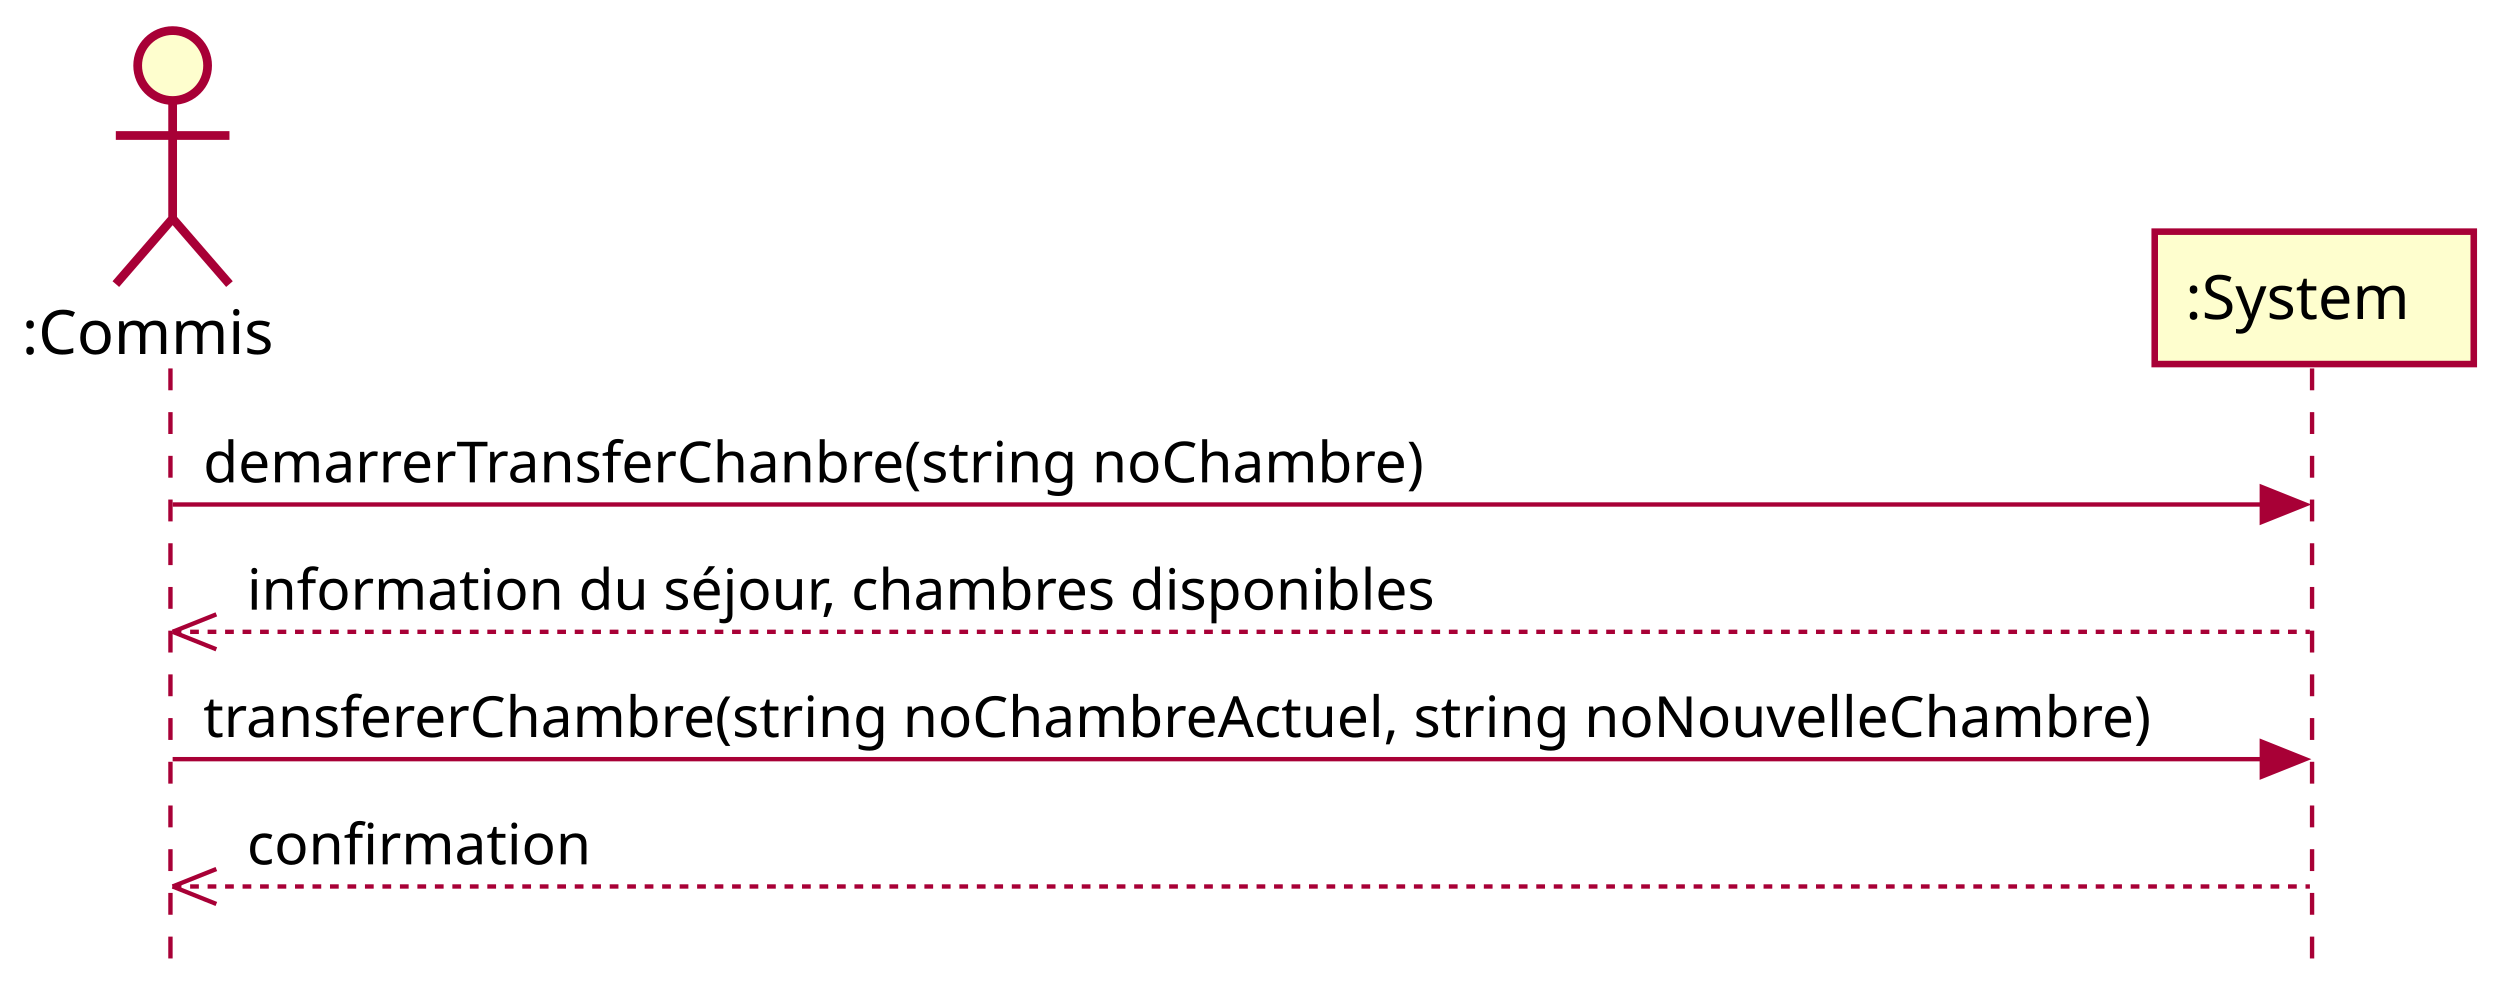
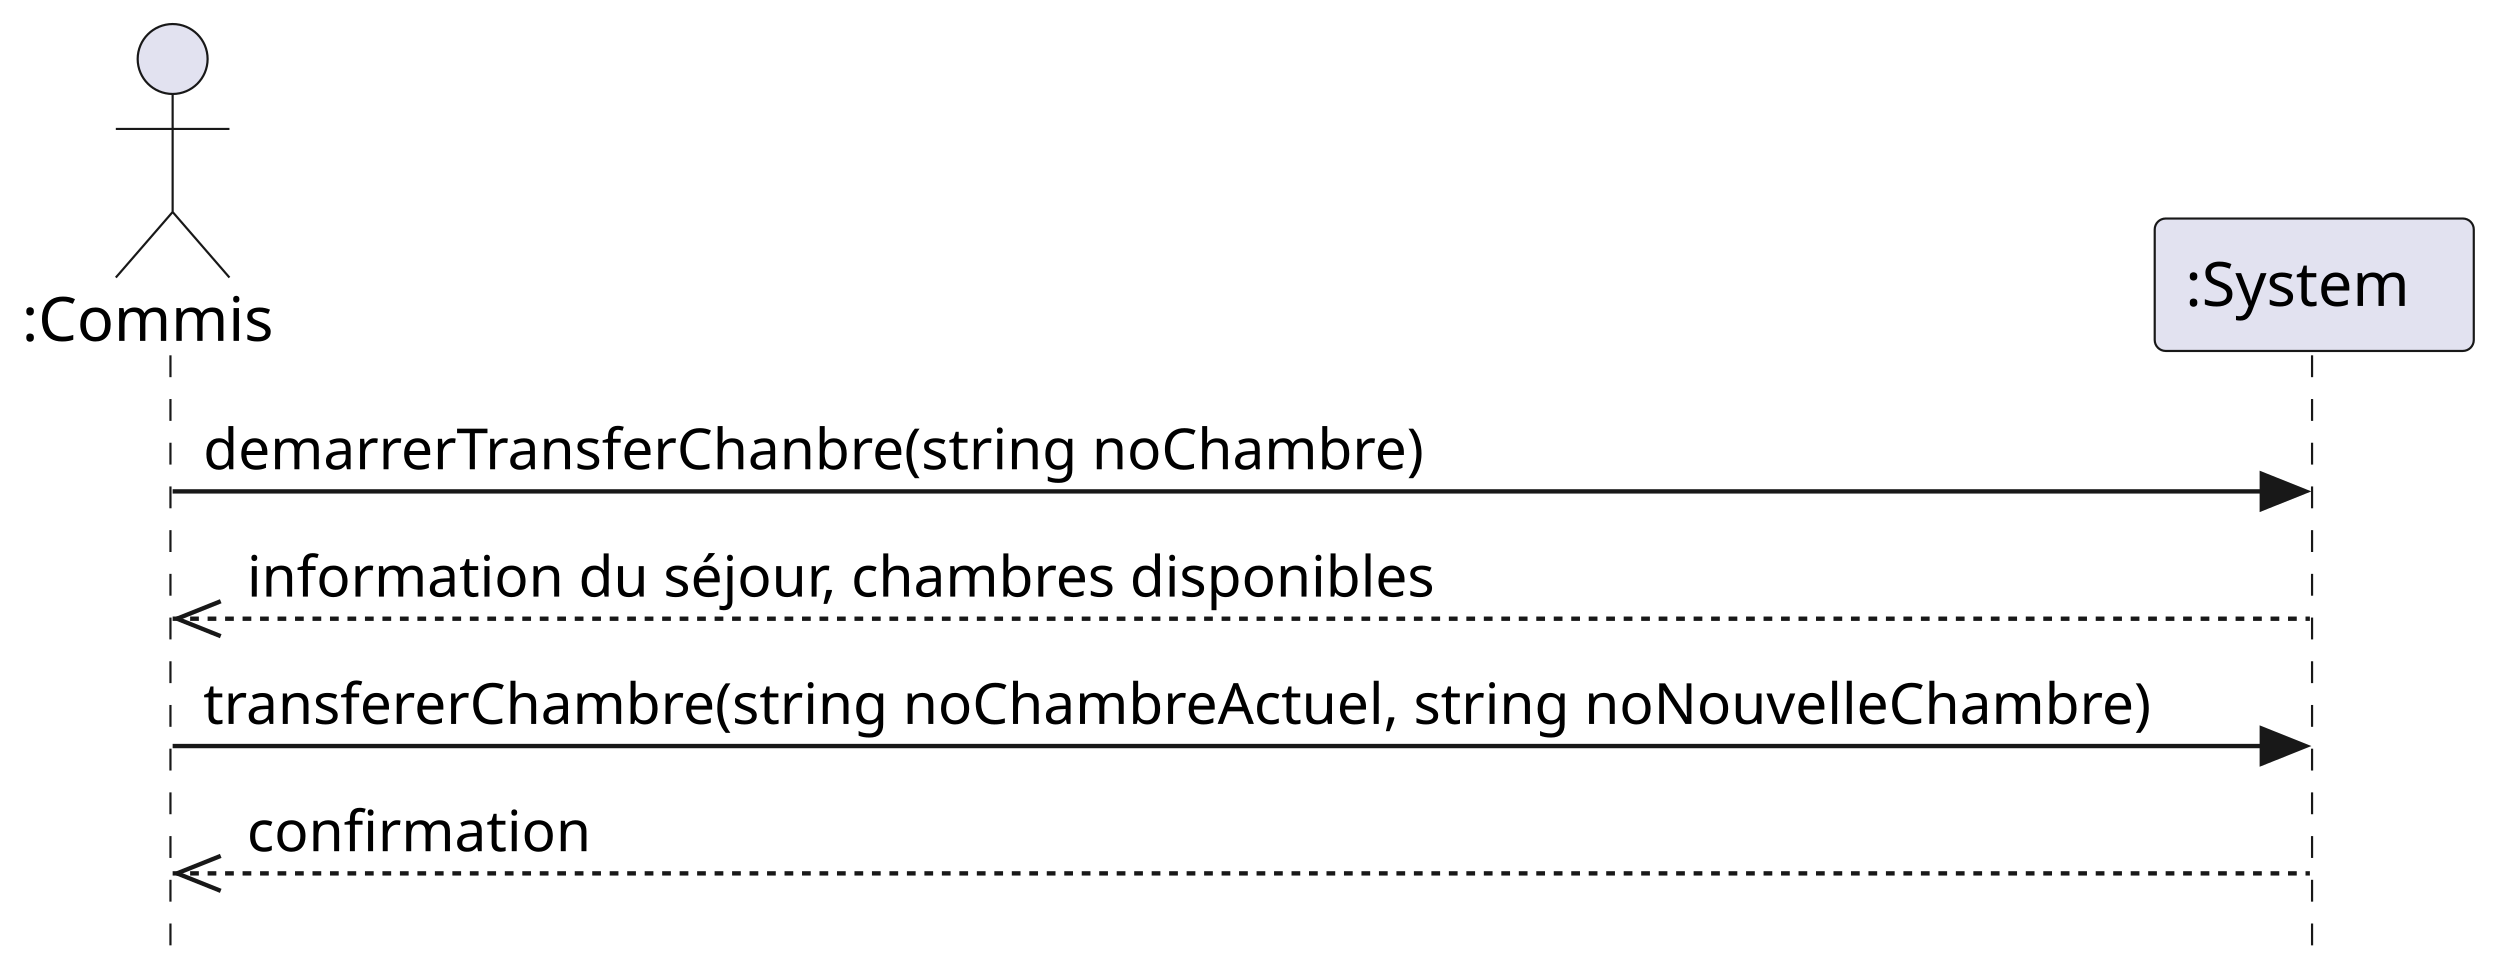
- <svg xmlns="http://www.w3.org/2000/svg" contentScriptType="application/ecmascript" contentStyleType="text/css" height="227px" preserveAspectRatio="none" style="width:572px;height:227px;" version="1.1" viewBox="0 0 572 227" width="572px" zoomAndPan="magnify">
+ <svg xmlns="http://www.w3.org/2000/svg" contentStyleType="text/css" height="224px" preserveAspectRatio="none" style="width:572px;height:224px;background:#FFFFFF;" version="1.1" viewBox="0 0 572 224" width="572px" zoomAndPan="magnify">
  <defs />
  <g>
-     <line style="stroke:#A80036;stroke-width:1.0;stroke-dasharray:5.0,5.0;" x1="39" x2="39" y1="84.297" y2="220.828" />
-     <line style="stroke:#A80036;stroke-width:1.0;stroke-dasharray:5.0,5.0;" x1="529" x2="529" y1="84.297" y2="220.828" />
-     <text fill="#000000" font-family="sans-serif" font-size="14" lengthAdjust="spacing" textLength="63" x="5" y="80.995">:Commis</text>
-     <ellipse cx="39.5" cy="15" fill="#FEFECE" rx="8" ry="8" style="stroke:#A80036;stroke-width:2.0;" />
-     <path d="M39.5,23 L39.5,50 M26.5,31 L52.5,31 M39.5,50 L26.5,65 M39.5,50 L52.5,65 " fill="none" style="stroke:#A80036;stroke-width:2.0;" />
-     <rect fill="#FEFECE" height="30.297" style="stroke:#A80036;stroke-width:1.5;" width="73" x="493" y="53" />
-     <text fill="#000000" font-family="sans-serif" font-size="14" lengthAdjust="spacing" textLength="59" x="500" y="72.995">:System</text>
-     <polygon fill="#A80036" points="517.5,111.43,527.5,115.43,517.5,119.43" style="stroke:#A80036;stroke-width:1.0;" />
-     <line style="stroke:#A80036;stroke-width:1.0;" x1="39.5" x2="523.5" y1="115.43" y2="115.43" />
-     <text fill="#000000" font-family="sans-serif" font-size="13" lengthAdjust="spacing" textLength="293" x="46.5" y="110.364">demarrerTransferChanbre(string noChambre)</text>
-     <line style="stroke:#A80036;stroke-width:1.0;" x1="39.5" x2="49.5" y1="144.562" y2="140.562" />
-     <line style="stroke:#A80036;stroke-width:1.0;" x1="39.5" x2="49.5" y1="144.562" y2="148.562" />
-     <line style="stroke:#A80036;stroke-width:1.0;stroke-dasharray:2.0,2.0;" x1="39.5" x2="528.5" y1="144.562" y2="144.562" />
-     <text fill="#000000" font-family="sans-serif" font-size="13" lengthAdjust="spacing" textLength="284" x="56.5" y="139.497">information du séjour, chambres disponibles</text>
-     <polygon fill="#A80036" points="517.5,169.695,527.5,173.695,517.5,177.695" style="stroke:#A80036;stroke-width:1.0;" />
-     <line style="stroke:#A80036;stroke-width:1.0;" x1="39.5" x2="523.5" y1="173.695" y2="173.695" />
-     <text fill="#000000" font-family="sans-serif" font-size="13" lengthAdjust="spacing" textLength="466" x="46.5" y="168.629">transfererChambre(string noChambreActuel, string noNouvelleChambre)</text>
-     <line style="stroke:#A80036;stroke-width:1.0;" x1="39.5" x2="49.5" y1="202.828" y2="198.828" />
-     <line style="stroke:#A80036;stroke-width:1.0;" x1="39.5" x2="49.5" y1="202.828" y2="206.828" />
-     <line style="stroke:#A80036;stroke-width:1.0;stroke-dasharray:2.0,2.0;" x1="39.5" x2="528.5" y1="202.828" y2="202.828" />
-     <text fill="#000000" font-family="sans-serif" font-size="13" lengthAdjust="spacing" textLength="81" x="56.5" y="197.762">confirmation</text>
+     <line style="stroke:#181818;stroke-width:0.5;stroke-dasharray:5.0,5.0;" x1="39" x2="39" y1="81.297" y2="217.828" />
+     <line style="stroke:#181818;stroke-width:0.5;stroke-dasharray:5.0,5.0;" x1="529" x2="529" y1="81.297" y2="217.828" />
+     <text fill="#000000" font-family="sans-serif" font-size="14" lengthAdjust="spacing" textLength="63" x="5" y="77.995">:Commis</text>
+     <ellipse cx="39.5" cy="13.5" fill="#E2E2F0" rx="8" ry="8" style="stroke:#181818;stroke-width:0.5;" />
+     <path d="M39.5,21.5 L39.5,48.5 M26.5,29.5 L52.5,29.5 M39.5,48.5 L26.5,63.5 M39.5,48.5 L52.5,63.5 " fill="none" style="stroke:#181818;stroke-width:0.5;" />
+     <rect fill="#E2E2F0" height="30.297" rx="2.5" ry="2.5" style="stroke:#181818;stroke-width:0.5;" width="73" x="493" y="50" />
+     <text fill="#000000" font-family="sans-serif" font-size="14" lengthAdjust="spacing" textLength="59" x="500" y="69.995">:System</text>
+     <polygon fill="#181818" points="517.5,108.43,527.5,112.43,517.5,116.43" style="stroke:#181818;stroke-width:1.0;" />
+     <line style="stroke:#181818;stroke-width:1.0;" x1="39.5" x2="523.5" y1="112.43" y2="112.43" />
+     <text fill="#000000" font-family="sans-serif" font-size="13" lengthAdjust="spacing" textLength="293" x="46.5" y="107.364">demarrerTransferChanbre(string noChambre)</text>
+     <line style="stroke:#181818;stroke-width:1.0;" x1="40.5" x2="50.5" y1="141.562" y2="137.562" />
+     <line style="stroke:#181818;stroke-width:1.0;" x1="40.5" x2="50.5" y1="141.562" y2="145.562" />
+     <line style="stroke:#181818;stroke-width:1.0;stroke-dasharray:2.0,2.0;" x1="39.5" x2="528.5" y1="141.562" y2="141.562" />
+     <text fill="#000000" font-family="sans-serif" font-size="13" lengthAdjust="spacing" textLength="284" x="56.5" y="136.497">information du séjour, chambres disponibles</text>
+     <polygon fill="#181818" points="517.5,166.695,527.5,170.695,517.5,174.695" style="stroke:#181818;stroke-width:1.0;" />
+     <line style="stroke:#181818;stroke-width:1.0;" x1="39.5" x2="523.5" y1="170.695" y2="170.695" />
+     <text fill="#000000" font-family="sans-serif" font-size="13" lengthAdjust="spacing" textLength="466" x="46.5" y="165.629">transfererChambre(string noChambreActuel, string noNouvelleChambre)</text>
+     <line style="stroke:#181818;stroke-width:1.0;" x1="40.5" x2="50.5" y1="199.828" y2="195.828" />
+     <line style="stroke:#181818;stroke-width:1.0;" x1="40.5" x2="50.5" y1="199.828" y2="203.828" />
+     <line style="stroke:#181818;stroke-width:1.0;stroke-dasharray:2.0,2.0;" x1="39.5" x2="528.5" y1="199.828" y2="199.828" />
+     <text fill="#000000" font-family="sans-serif" font-size="13" lengthAdjust="spacing" textLength="81" x="56.5" y="194.762">confirmation</text>
  </g>
</svg>
